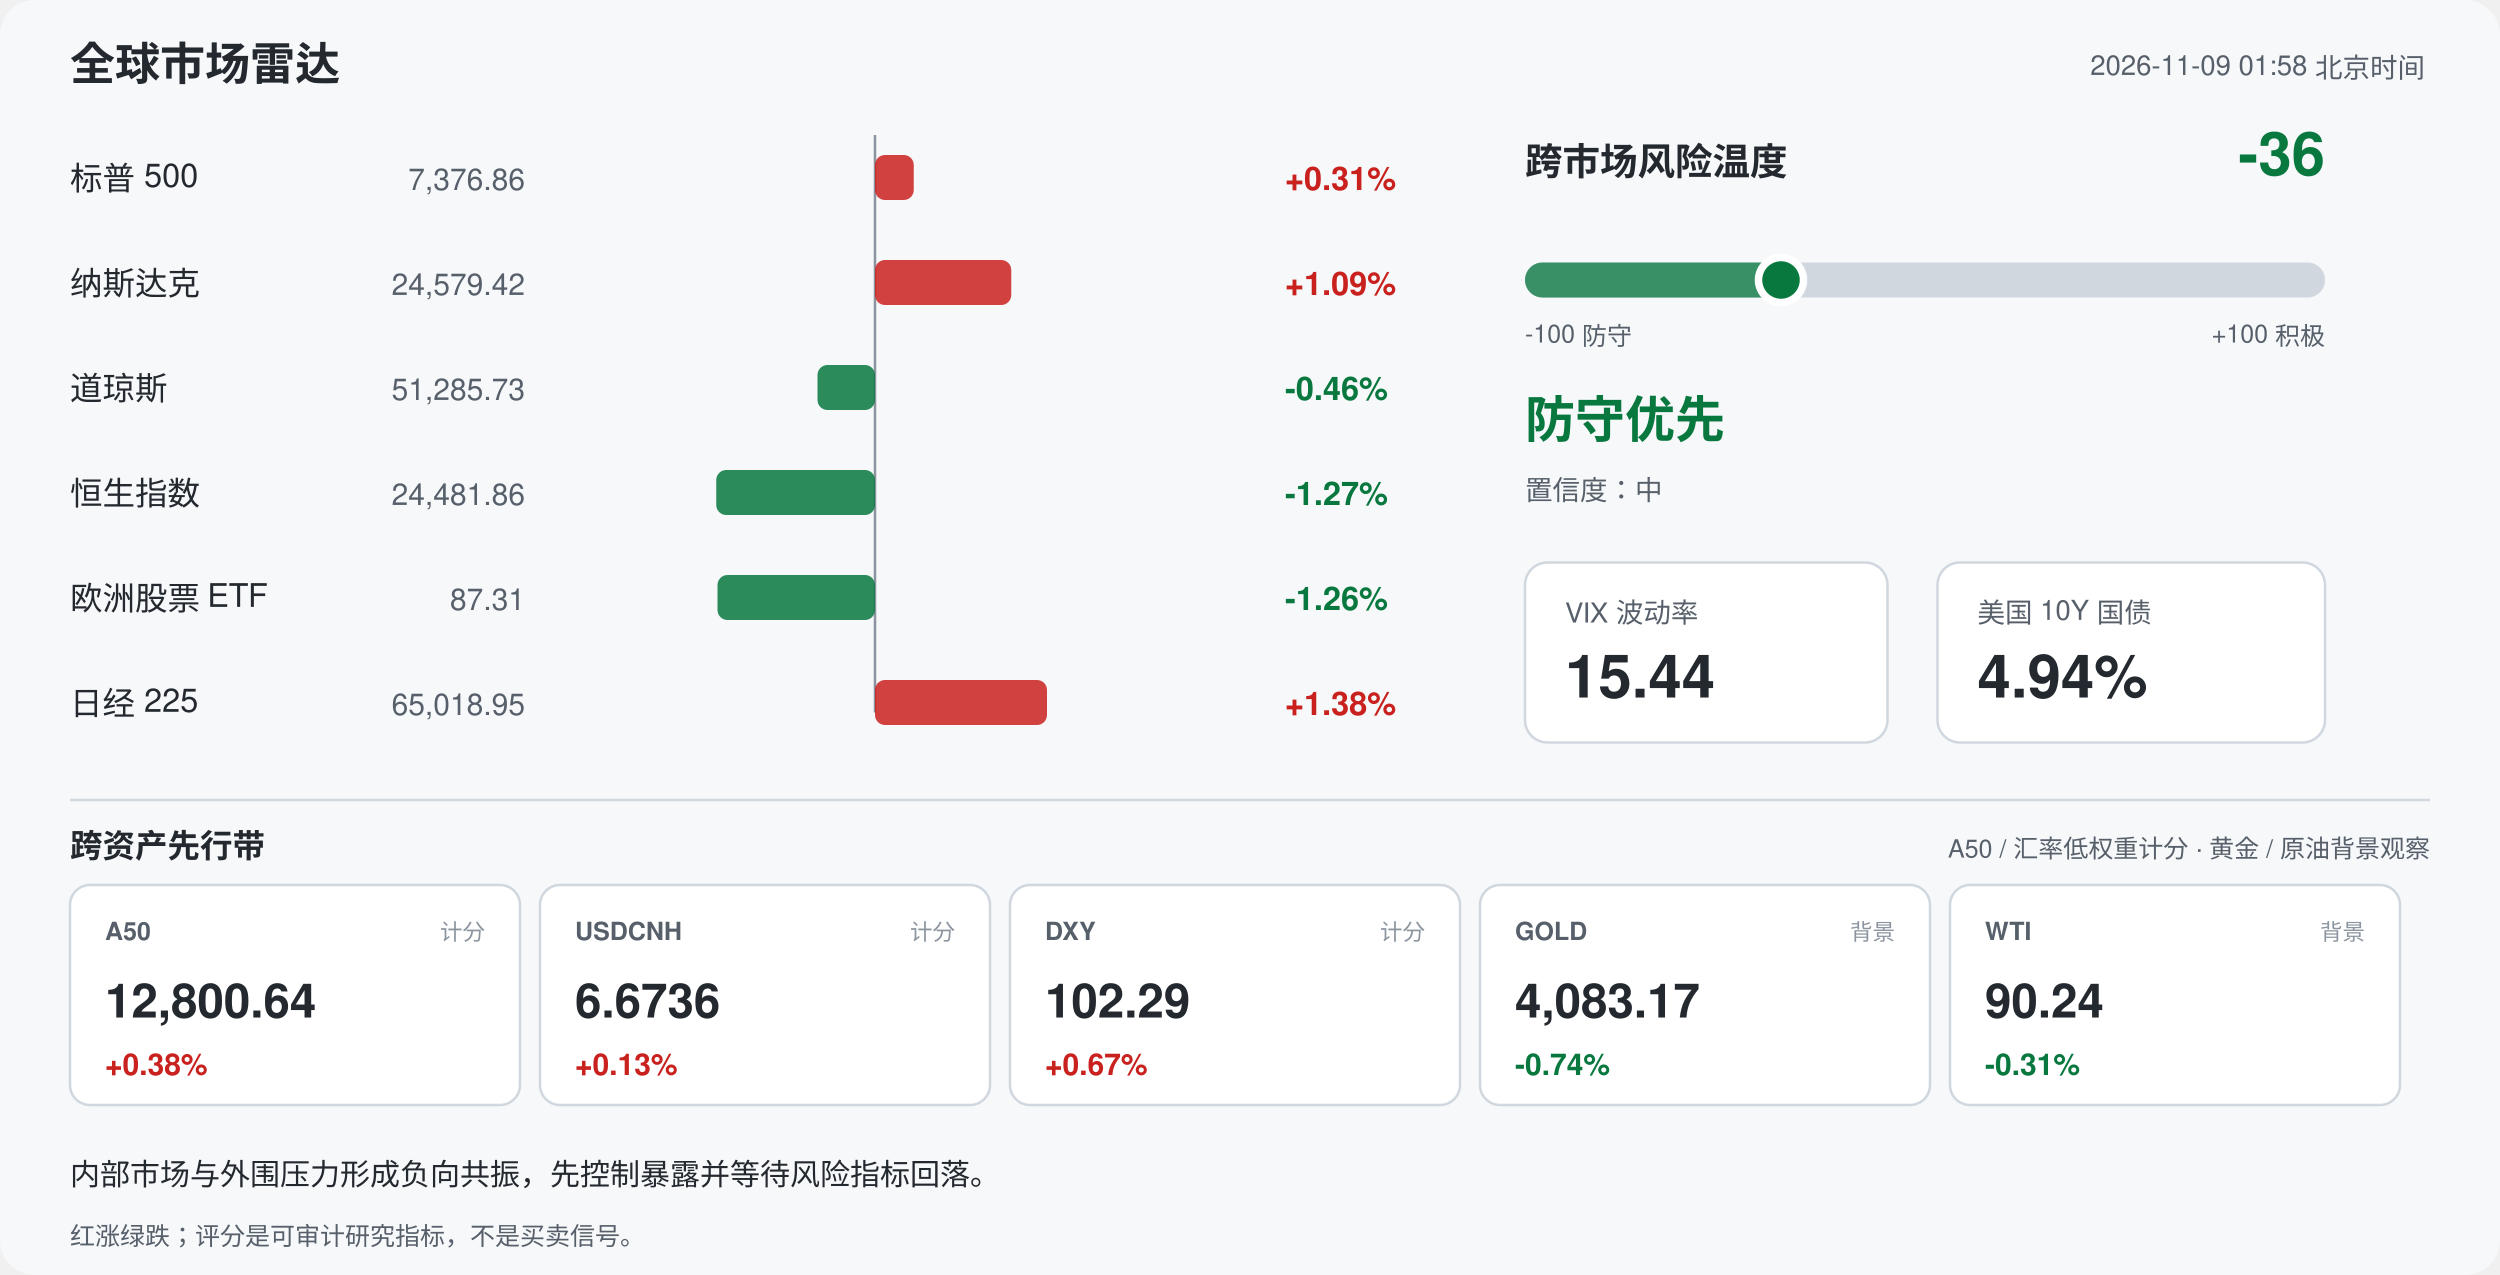
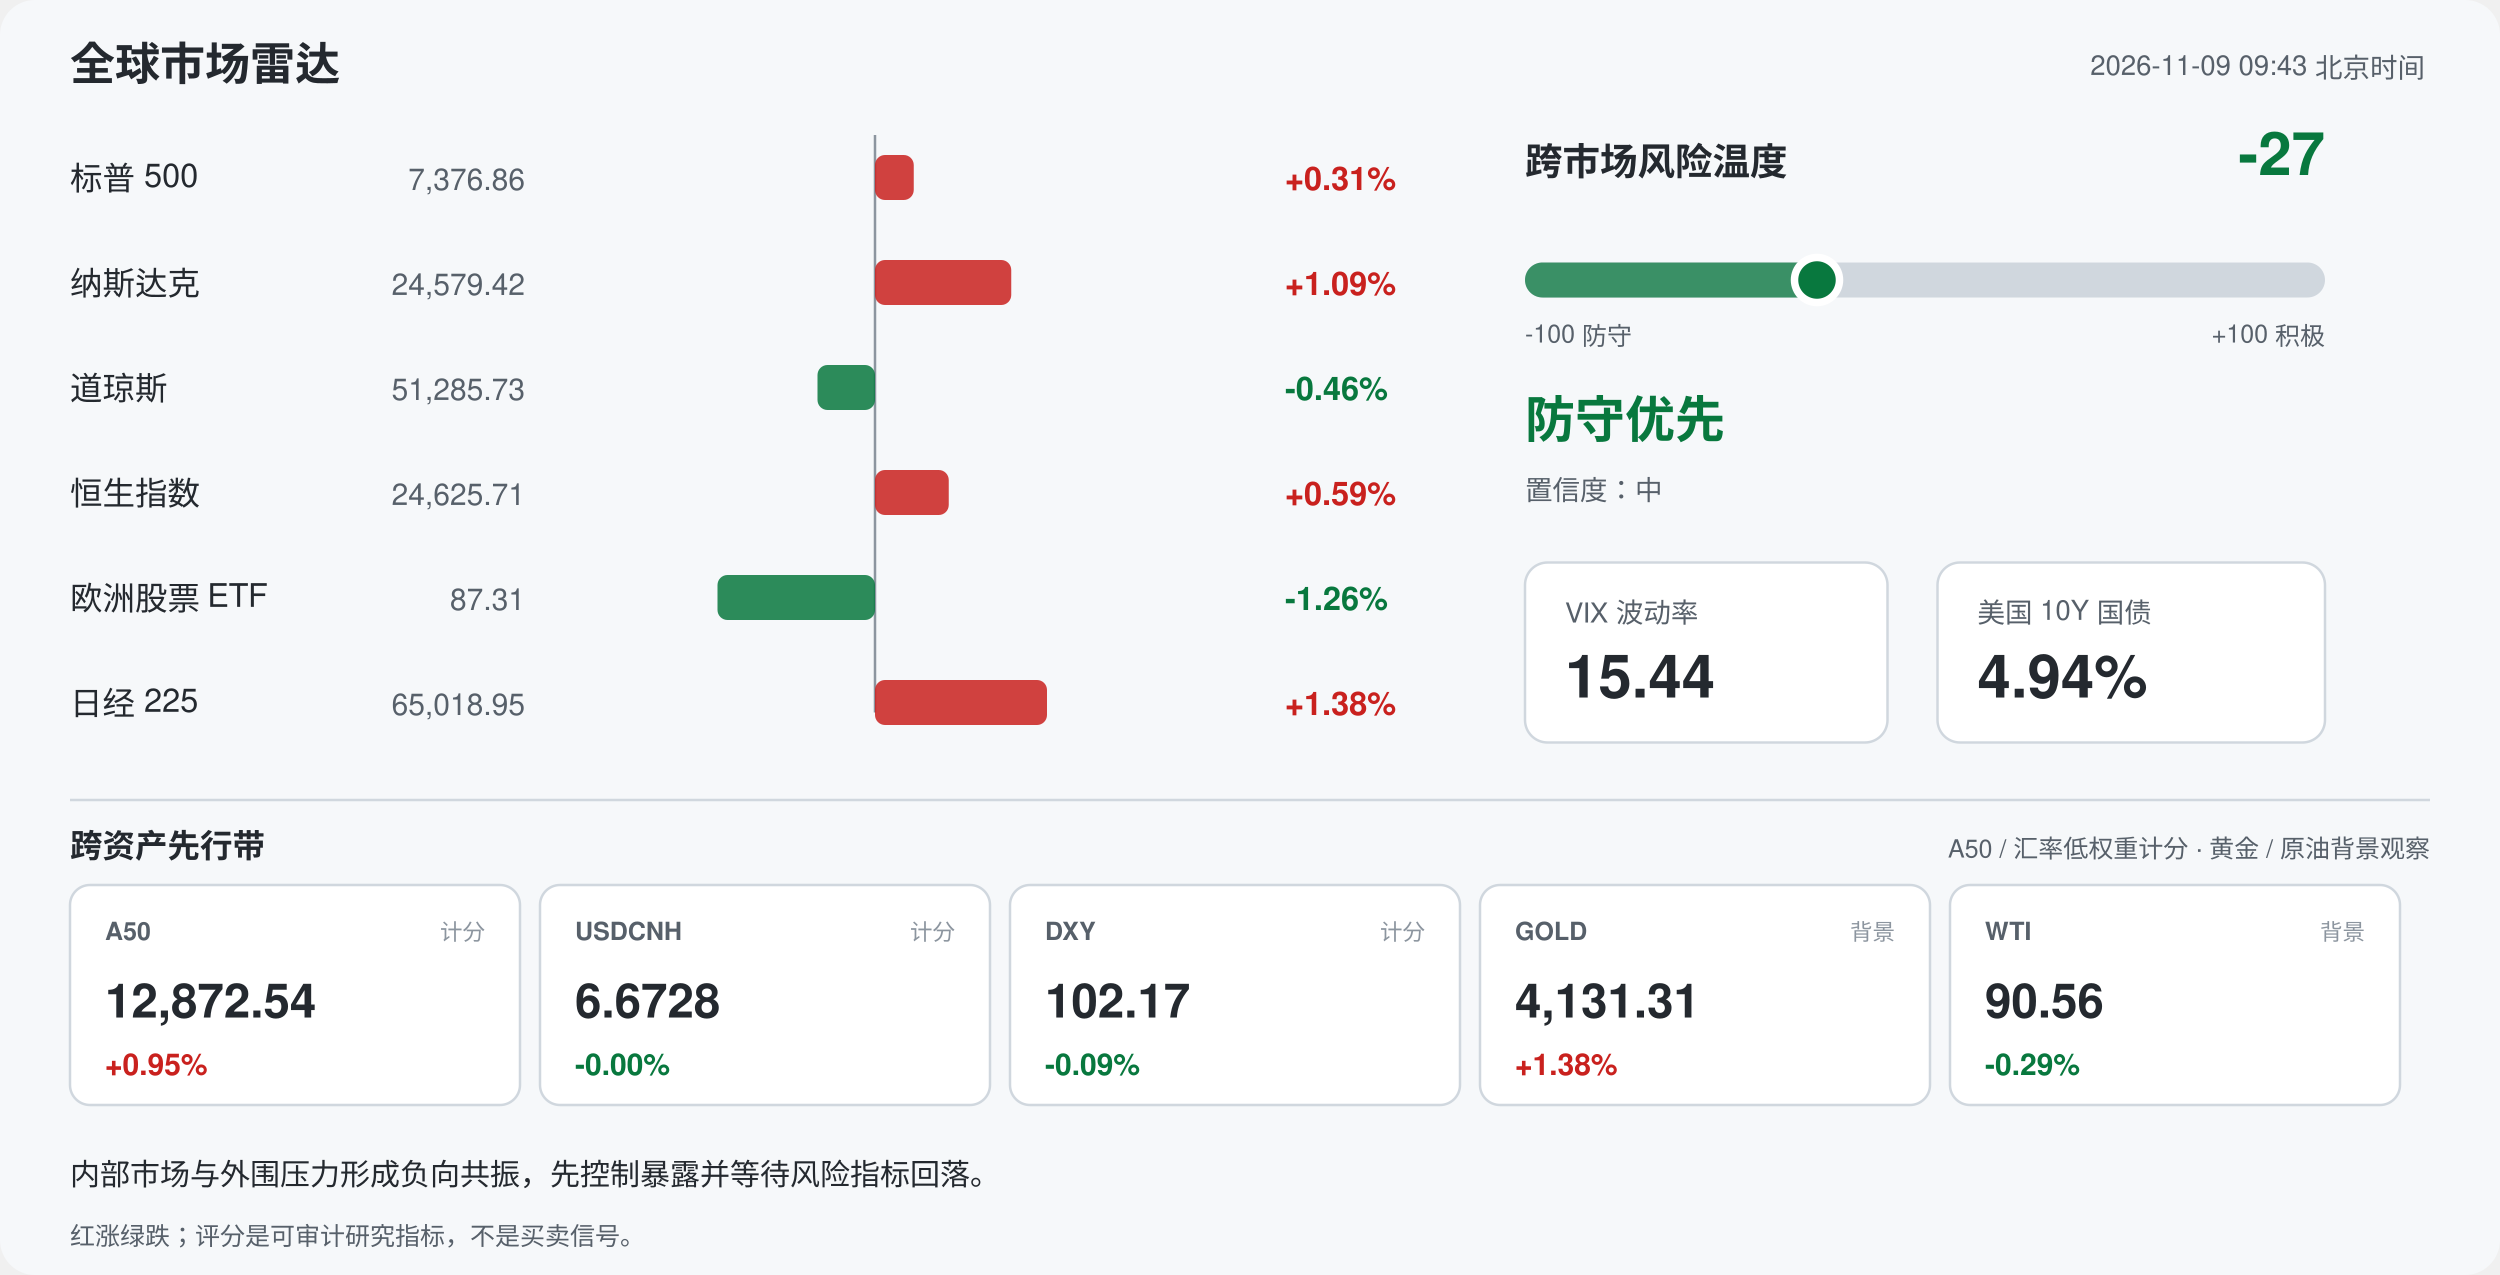
<svg xmlns="http://www.w3.org/2000/svg" width="1000" height="510" viewBox="0 0 1000 510" font-family="-apple-system,Segoe UI,Helvetica,Arial,sans-serif">
  <rect width="1000" height="510" rx="14" fill="#f6f8fa" />
  <text x="28" y="32" font-size="18" font-weight="700" fill="#24292f">全球市场雷达</text>
-   <text x="970" y="30" font-size="11" fill="#57606a" text-anchor="end">2026-11-09 01:58 北京时间</text>
+   <text x="970" y="30" font-size="11" fill="#57606a" text-anchor="end">2026-11-09 09:43 北京时间</text>
  <line x1="350" y1="54" x2="350" y2="285" stroke="#8c959f" stroke-width="1" />
  <text x="28" y="76" font-size="13" fill="#24292f">标普 500</text>
  <text x="210" y="76" font-size="12" fill="#57606a" text-anchor="end">7,376.86</text>
  <rect x="350.0" y="62" width="15.5" height="18" rx="4" fill="#c9211e" opacity="0.85" />
  <text x="514" y="76" font-size="13" font-weight="600" fill="#c9211e">+0.31%</text>
  <text x="28" y="118" font-size="13" fill="#24292f">纳斯达克</text>
  <text x="210" y="118" font-size="12" fill="#57606a" text-anchor="end">24,579.42</text>
  <rect x="350.0" y="104" width="54.5" height="18" rx="4" fill="#c9211e" opacity="0.85" />
  <text x="514" y="118" font-size="13" font-weight="600" fill="#c9211e">+1.09%</text>
  <text x="28" y="160" font-size="13" fill="#24292f">道琼斯</text>
  <text x="210" y="160" font-size="12" fill="#57606a" text-anchor="end">51,285.73</text>
  <rect x="327.0" y="146" width="23.0" height="18" rx="4" fill="#08783e" opacity="0.85" />
  <text x="514" y="160" font-size="13" font-weight="600" fill="#08783e">-0.46%</text>
  <text x="28" y="202" font-size="13" fill="#24292f">恒生指数</text>
-   <text x="210" y="202" font-size="12" fill="#57606a" text-anchor="end">24,481.86</text>
-   <rect x="286.5" y="188" width="63.5" height="18" rx="4" fill="#08783e" opacity="0.85" />
-   <text x="514" y="202" font-size="13" font-weight="600" fill="#08783e">-1.27%</text>
+   <text x="210" y="202" font-size="12" fill="#57606a" text-anchor="end">24,625.71</text>
+   <rect x="350.0" y="188" width="29.5" height="18" rx="4" fill="#c9211e" opacity="0.85" />
+   <text x="514" y="202" font-size="13" font-weight="600" fill="#c9211e">+0.59%</text>
  <text x="28" y="244" font-size="13" fill="#24292f">欧洲股票 ETF</text>
  <text x="210" y="244" font-size="12" fill="#57606a" text-anchor="end">87.31</text>
  <rect x="287.0" y="230" width="63.0" height="18" rx="4" fill="#08783e" opacity="0.85" />
  <text x="514" y="244" font-size="13" font-weight="600" fill="#08783e">-1.26%</text>
  <text x="28" y="286" font-size="13" fill="#24292f">日经 225</text>
  <text x="210" y="286" font-size="12" fill="#57606a" text-anchor="end">65,018.95</text>
  <rect x="350.0" y="272" width="68.8" height="18" rx="4" fill="#c9211e" opacity="0.85" />
  <text x="514" y="286" font-size="13" font-weight="600" fill="#c9211e">+1.38%</text>
  <text x="610" y="70" font-size="15" font-weight="700" fill="#24292f">跨市场风险温度</text>
-   <text x="930" y="70" font-size="24" font-weight="700" fill="#08783e" text-anchor="end">-36</text>
+   <text x="930" y="70" font-size="24" font-weight="700" fill="#08783e" text-anchor="end">-27</text>
  <rect x="610" y="105" width="320" height="14" rx="7" fill="#d0d7de" />
-   <rect x="610" y="105" width="102.4" height="14" rx="7" fill="#08783e" opacity="0.75" />
-   <circle cx="712.4" cy="112" r="9" fill="#08783e" stroke="#ffffff" stroke-width="3" />
+   <rect x="610" y="105" width="116.8" height="14" rx="7" fill="#08783e" opacity="0.75" />
+   <circle cx="726.8" cy="112" r="9" fill="#08783e" stroke="#ffffff" stroke-width="3" />
  <text x="610" y="137" font-size="10" fill="#57606a">-100 防守</text>
  <text x="930" y="137" font-size="10" fill="#57606a" text-anchor="end">+100 积极</text>
  <text x="610" y="175" font-size="20" font-weight="700" fill="#08783e">防守优先</text>
  <text x="610" y="200" font-size="11" fill="#57606a">置信度：中</text>
  <rect x="610" y="225" width="145" height="72" rx="9" fill="#ffffff" stroke="#d0d7de" />
  <text x="626" y="249" font-size="11" fill="#57606a">VIX 波动率</text>
  <text x="626" y="279" font-size="24" font-weight="700" fill="#24292f">15.44</text>
  <rect x="775" y="225" width="155" height="72" rx="9" fill="#ffffff" stroke="#d0d7de" />
  <text x="791" y="249" font-size="11" fill="#57606a">美国 10Y 国债</text>
  <text x="791" y="279" font-size="24" font-weight="700" fill="#24292f">4.94%</text>
  <line x1="28" y1="320" x2="972" y2="320" stroke="#d0d7de" />
  <text x="28" y="343" font-size="13" font-weight="700" fill="#24292f">跨资产先行带</text>
  <text x="972" y="343" font-size="10" fill="#57606a" text-anchor="end">A50 / 汇率低权重计分 · 黄金 / 原油背景观察</text>
  <rect x="28" y="354" width="180" height="88" rx="8" fill="#ffffff" stroke="#d0d7de" />
  <text x="42" y="376" font-size="10" font-weight="700" fill="#57606a">A50</text>
  <text x="194" y="376" font-size="9" fill="#8c959f" text-anchor="end">计分</text>
-   <text x="42" y="407" font-size="19" font-weight="700" fill="#24292f">12,800.64</text>
-   <text x="42" y="430" font-size="12" font-weight="700" fill="#c9211e">+0.38%</text>
+   <text x="42" y="407" font-size="19" font-weight="700" fill="#24292f">12,872.54</text>
+   <text x="42" y="430" font-size="12" font-weight="700" fill="#c9211e">+0.95%</text>
  <rect x="216" y="354" width="180" height="88" rx="8" fill="#ffffff" stroke="#d0d7de" />
  <text x="230" y="376" font-size="10" font-weight="700" fill="#57606a">USDCNH</text>
  <text x="382" y="376" font-size="9" fill="#8c959f" text-anchor="end">计分</text>
-   <text x="230" y="407" font-size="19" font-weight="700" fill="#24292f">6.6736</text>
-   <text x="230" y="430" font-size="12" font-weight="700" fill="#c9211e">+0.13%</text>
+   <text x="230" y="407" font-size="19" font-weight="700" fill="#24292f">6.6728</text>
+   <text x="230" y="430" font-size="12" font-weight="700" fill="#08783e">-0.00%</text>
  <rect x="404" y="354" width="180" height="88" rx="8" fill="#ffffff" stroke="#d0d7de" />
  <text x="418" y="376" font-size="10" font-weight="700" fill="#57606a">DXY</text>
  <text x="570" y="376" font-size="9" fill="#8c959f" text-anchor="end">计分</text>
-   <text x="418" y="407" font-size="19" font-weight="700" fill="#24292f">102.29</text>
-   <text x="418" y="430" font-size="12" font-weight="700" fill="#c9211e">+0.67%</text>
+   <text x="418" y="407" font-size="19" font-weight="700" fill="#24292f">102.17</text>
+   <text x="418" y="430" font-size="12" font-weight="700" fill="#08783e">-0.09%</text>
  <rect x="592" y="354" width="180" height="88" rx="8" fill="#ffffff" stroke="#d0d7de" />
  <text x="606" y="376" font-size="10" font-weight="700" fill="#57606a">GOLD</text>
  <text x="758" y="376" font-size="9" fill="#8c959f" text-anchor="end">背景</text>
-   <text x="606" y="407" font-size="19" font-weight="700" fill="#24292f">4,083.17</text>
-   <text x="606" y="430" font-size="12" font-weight="700" fill="#08783e">-0.74%</text>
+   <text x="606" y="407" font-size="19" font-weight="700" fill="#24292f">4,131.31</text>
+   <text x="606" y="430" font-size="12" font-weight="700" fill="#c9211e">+1.38%</text>
  <rect x="780" y="354" width="180" height="88" rx="8" fill="#ffffff" stroke="#d0d7de" />
  <text x="794" y="376" font-size="10" font-weight="700" fill="#57606a">WTI</text>
  <text x="946" y="376" font-size="9" fill="#8c959f" text-anchor="end">背景</text>
-   <text x="794" y="407" font-size="19" font-weight="700" fill="#24292f">90.24</text>
-   <text x="794" y="430" font-size="12" font-weight="700" fill="#08783e">-0.31%</text>
+   <text x="794" y="407" font-size="19" font-weight="700" fill="#24292f">90.56</text>
+   <text x="794" y="430" font-size="12" font-weight="700" fill="#08783e">-0.29%</text>
  <text x="28" y="474" font-size="12" fill="#24292f">内部市场与外围压力形成负向共振，先控制暴露并等待风险指标回落。</text>
  <text x="28" y="498" font-size="10" fill="#57606a">红涨绿跌；评分是可审计研究指标，不是买卖信号。</text>
</svg>
